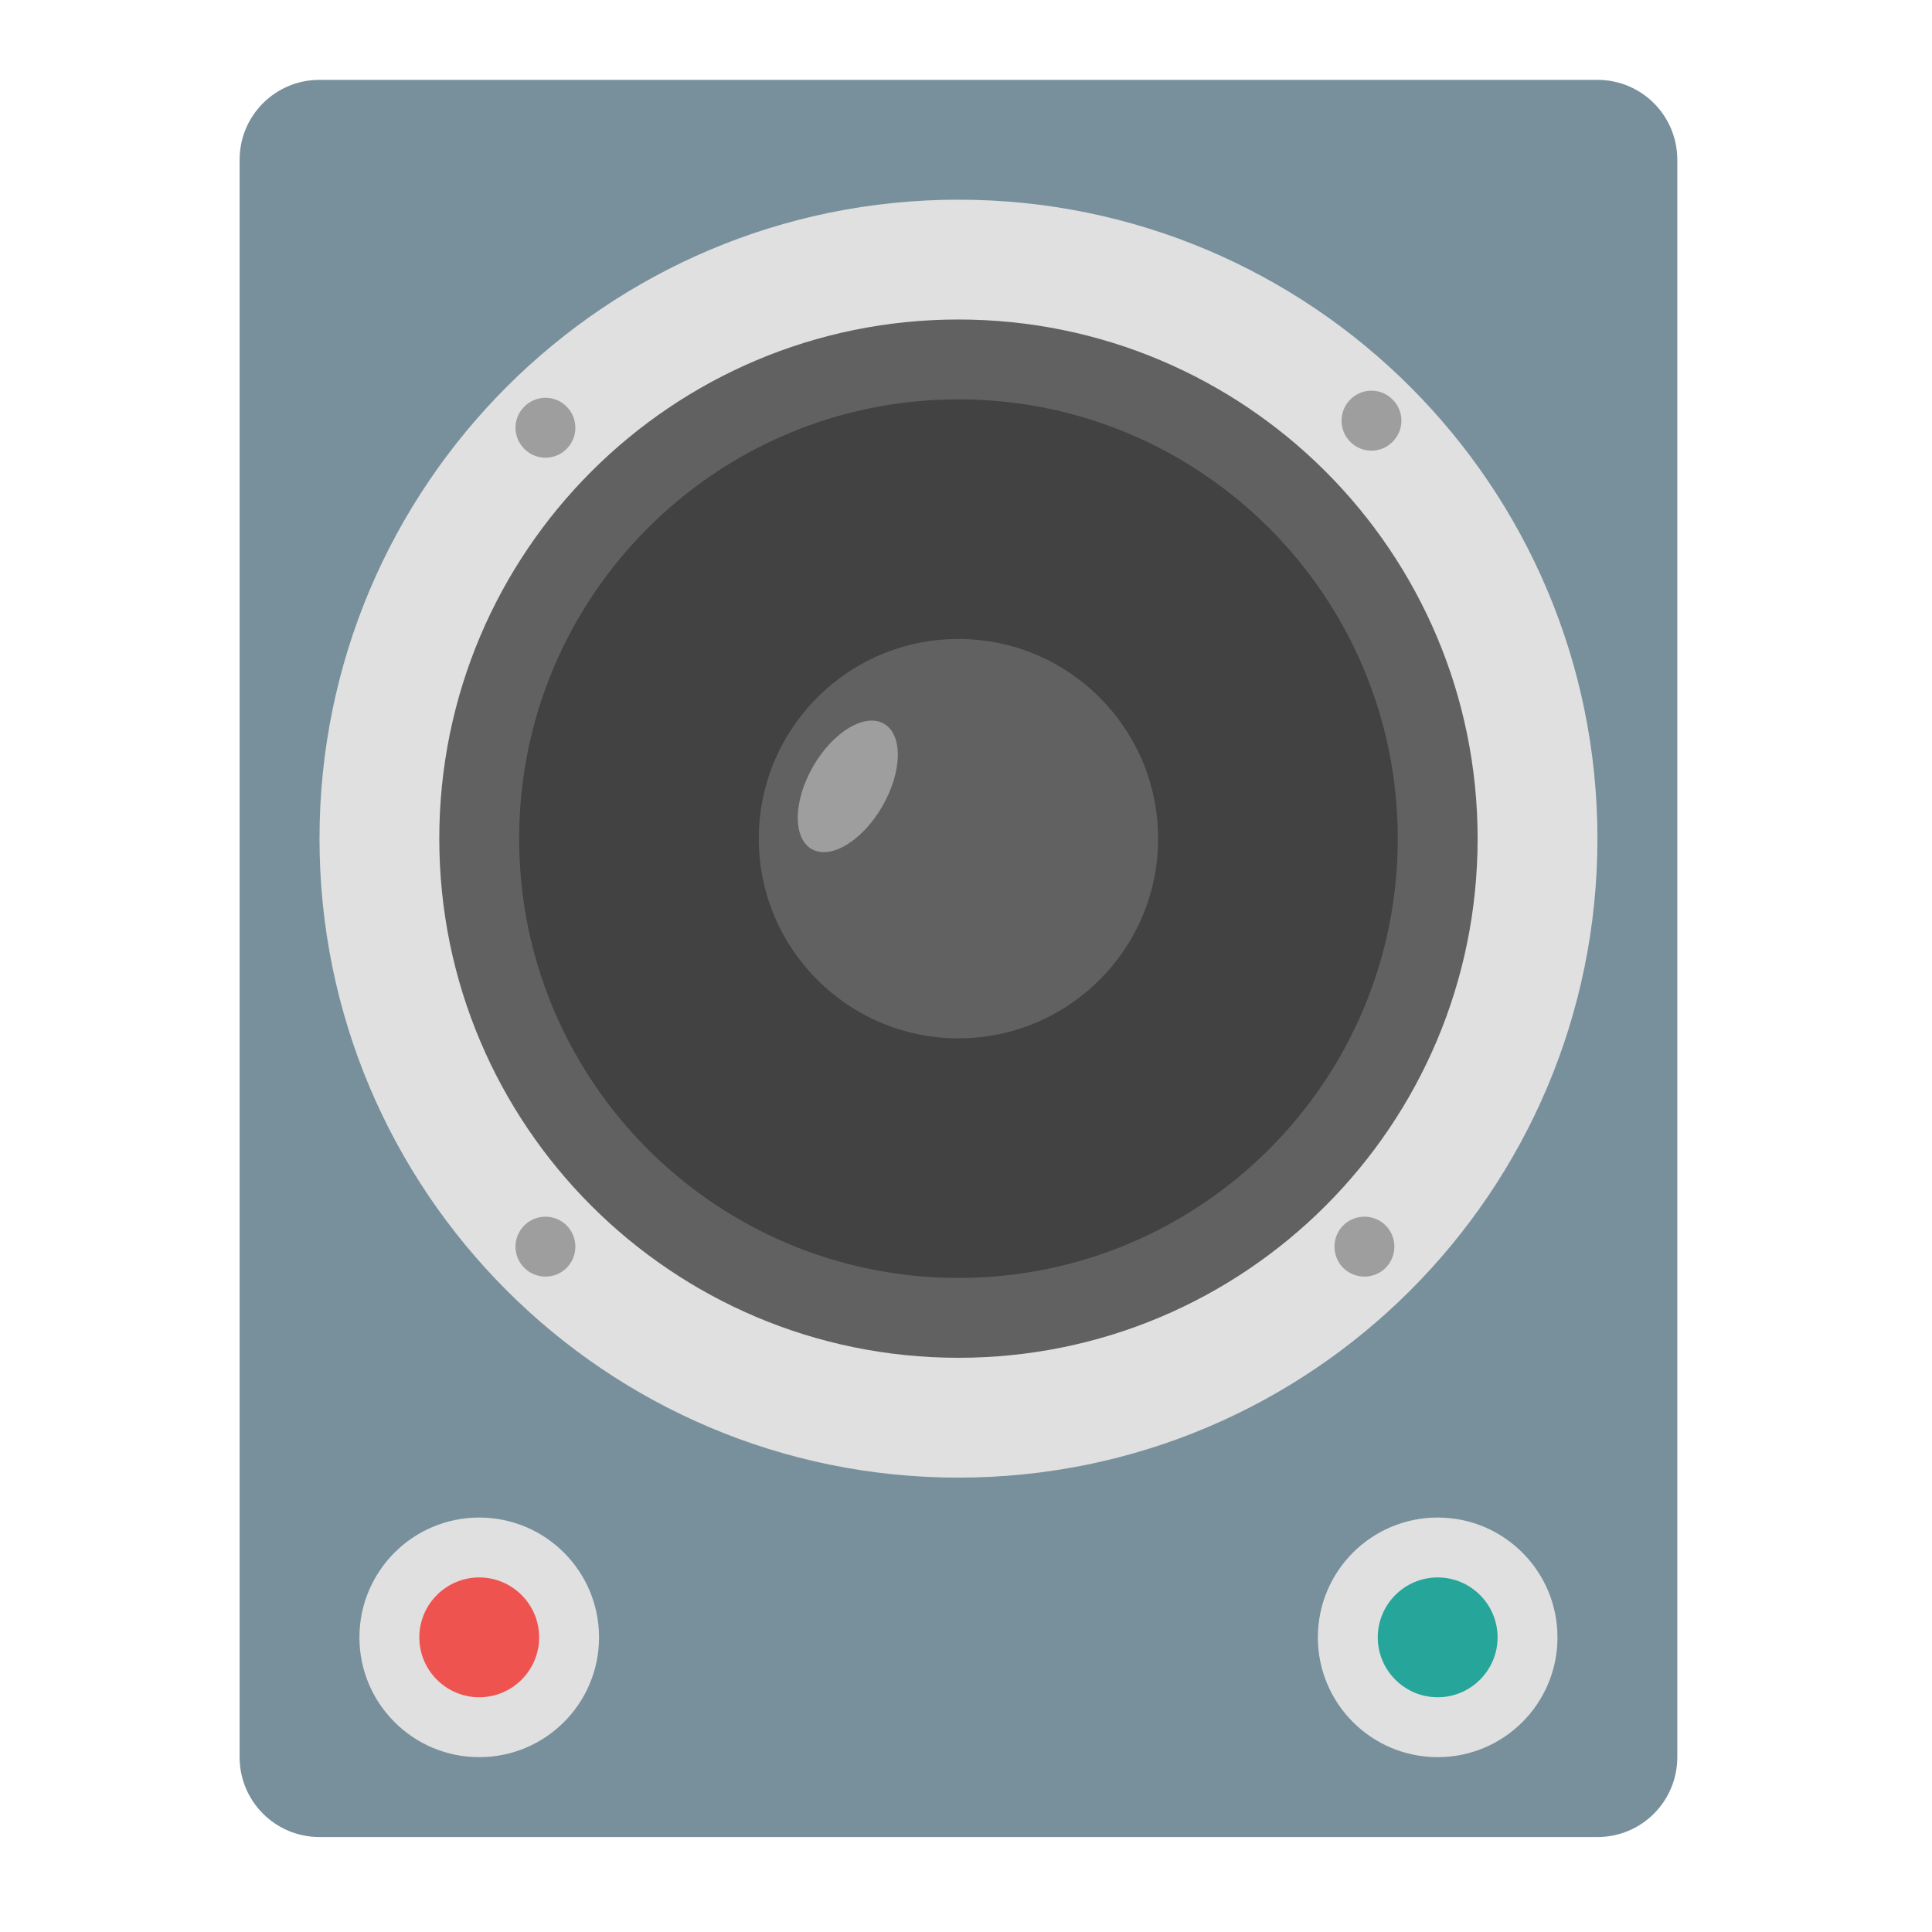
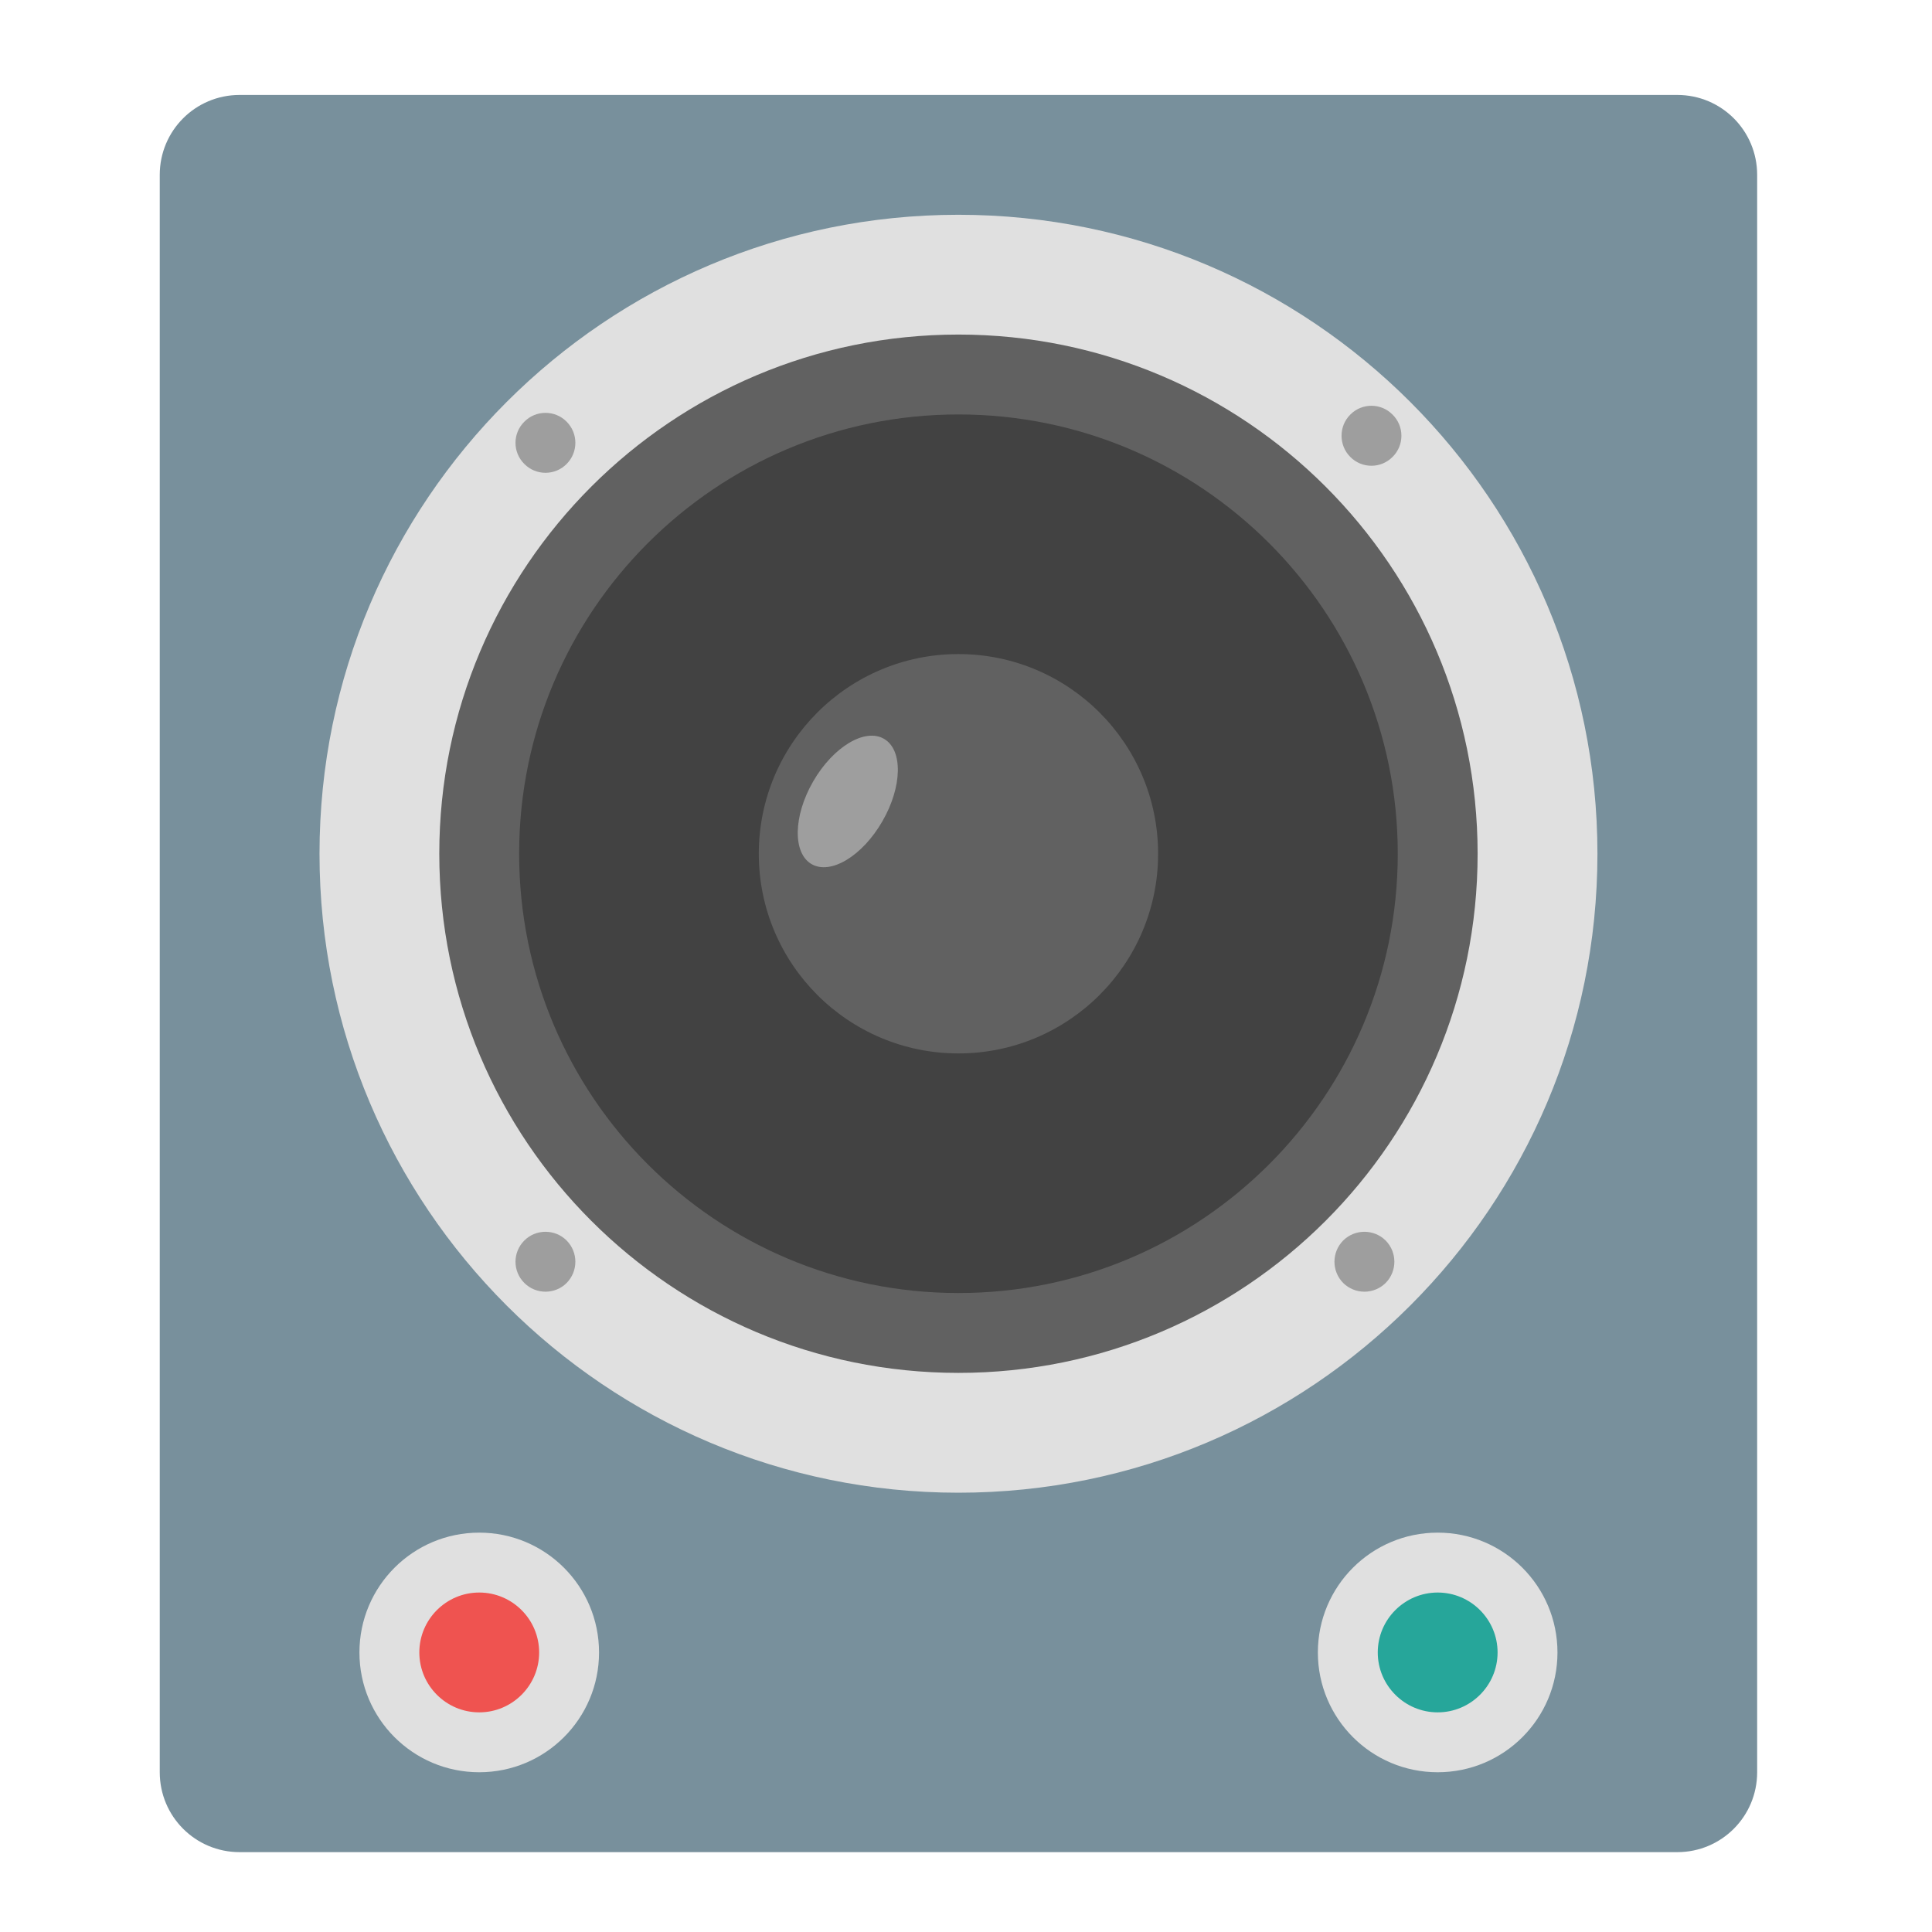
<svg xmlns="http://www.w3.org/2000/svg" width="48px" height="48px" viewBox="0 0 48 48" version="1.1">
  <g id="surface1">
-     <path style=" stroke:none;fill-rule:nonzero;fill:rgb(47.059%,56.471%,61.176%);fill-opacity:1;" d="M 7.938 1.984 L 39.688 1.984 C 40.785 1.984 41.672 2.871 41.672 3.969 L 41.672 43.656 C 41.672 44.754 40.785 45.641 39.688 45.641 L 7.938 45.641 C 6.84 45.641 5.953 44.754 5.953 43.656 L 5.953 3.969 C 5.953 2.871 6.84 1.984 7.938 1.984 Z M 7.938 1.984 " />
-     <path style=" stroke:none;fill-rule:nonzero;fill:rgb(87.843%,87.843%,87.843%);fill-opacity:1;" d="M 23.812 4.961 C 32.578 4.961 39.688 12.07 39.688 20.836 C 39.688 29.602 32.578 36.711 23.812 36.711 C 15.047 36.711 7.938 29.602 7.938 20.836 C 7.938 12.07 15.047 4.961 23.812 4.961 Z M 23.812 4.961 " />
-     <path style=" stroke:none;fill-rule:nonzero;fill:rgb(38.039%,38.039%,38.039%);fill-opacity:1;" d="M 23.812 7.938 C 30.938 7.938 36.711 13.711 36.711 20.836 C 36.711 27.961 30.938 33.734 23.812 33.734 C 16.688 33.734 10.914 27.961 10.914 20.836 C 10.914 13.711 16.688 7.938 23.812 7.938 Z M 23.812 7.938 " />
-     <path style=" stroke:none;fill-rule:nonzero;fill:rgb(25.882%,25.882%,25.882%);fill-opacity:1;" d="M 23.812 9.922 C 29.84 9.922 34.727 14.809 34.727 20.836 C 34.727 26.863 29.84 31.75 23.812 31.75 C 17.785 31.75 12.898 26.863 12.898 20.836 C 12.898 14.809 17.785 9.922 23.812 9.922 Z M 23.812 9.922 " />
-     <path style=" stroke:none;fill-rule:nonzero;fill:rgb(38.039%,38.039%,38.039%);fill-opacity:1;" d="M 23.812 15.875 C 26.551 15.875 28.773 18.098 28.773 20.836 C 28.773 23.574 26.551 25.797 23.812 25.797 C 21.074 25.797 18.852 23.574 18.852 20.836 C 18.852 18.098 21.074 15.875 23.812 15.875 Z M 23.812 15.875 " />
-     <path style=" stroke:none;fill-rule:nonzero;fill:rgb(61.961%,61.961%,61.961%);fill-opacity:1;" d="M 34.598 9.926 C 34.891 10.215 34.891 10.688 34.598 10.977 C 34.309 11.27 33.836 11.27 33.547 10.977 C 33.258 10.688 33.258 10.215 33.547 9.926 C 33.836 9.633 34.309 9.633 34.598 9.926 Z M 34.598 9.926 " />
-     <path style=" stroke:none;fill-rule:nonzero;fill:rgb(61.961%,61.961%,61.961%);fill-opacity:1;" d="M 34.426 30.445 C 34.715 30.738 34.715 31.207 34.426 31.5 C 34.133 31.789 33.664 31.789 33.371 31.5 C 33.082 31.207 33.082 30.738 33.371 30.445 C 33.664 30.156 34.133 30.156 34.426 30.445 Z M 34.426 30.445 " />
-     <path style=" stroke:none;fill-rule:nonzero;fill:rgb(61.961%,61.961%,61.961%);fill-opacity:1;" d="M 14.078 10.102 C 14.367 10.391 14.367 10.863 14.078 11.152 C 13.789 11.445 13.316 11.445 13.027 11.152 C 12.734 10.863 12.734 10.391 13.027 10.102 C 13.316 9.809 13.789 9.809 14.078 10.102 Z M 14.078 10.102 " />
-     <path style=" stroke:none;fill-rule:nonzero;fill:rgb(61.961%,61.961%,61.961%);fill-opacity:1;" d="M 14.078 30.445 C 14.367 30.738 14.367 31.207 14.078 31.5 C 13.789 31.789 13.316 31.789 13.027 31.5 C 12.734 31.207 12.734 30.738 13.027 30.445 C 13.316 30.156 13.789 30.156 14.078 30.445 Z M 14.078 30.445 " />
-     <path style=" stroke:none;fill-rule:nonzero;fill:rgb(87.843%,87.843%,87.843%);fill-opacity:1;" d="M 11.906 37.703 C 13.551 37.703 14.883 39.035 14.883 40.68 C 14.883 42.324 13.551 43.656 11.906 43.656 C 10.262 43.656 8.93 42.324 8.93 40.68 C 8.93 39.035 10.262 37.703 11.906 37.703 Z M 11.906 37.703 " />
-     <path style=" stroke:none;fill-rule:nonzero;fill:rgb(87.843%,87.843%,87.843%);fill-opacity:1;" d="M 35.719 37.703 C 37.363 37.703 38.695 39.035 38.695 40.68 C 38.695 42.324 37.363 43.656 35.719 43.656 C 34.074 43.656 32.742 42.324 32.742 40.68 C 32.742 39.035 34.074 37.703 35.719 37.703 Z M 35.719 37.703 " />
-     <path style=" stroke:none;fill-rule:nonzero;fill:rgb(93.725%,32.549%,31.373%);fill-opacity:1;" d="M 11.906 39.191 C 12.727 39.191 13.395 39.859 13.395 40.68 C 13.395 41.5 12.727 42.168 11.906 42.168 C 11.086 42.168 10.418 41.5 10.418 40.68 C 10.418 39.859 11.086 39.191 11.906 39.191 Z M 11.906 39.191 " />
-     <path style=" stroke:none;fill-rule:nonzero;fill:rgb(14.902%,65.098%,60.392%);fill-opacity:1;" d="M 35.719 39.191 C 36.539 39.191 37.207 39.859 37.207 40.68 C 37.207 41.5 36.539 42.168 35.719 42.168 C 34.898 42.168 34.23 41.5 34.23 40.68 C 34.23 39.859 34.898 39.191 35.719 39.191 Z M 35.719 39.191 " />
-     <path style=" stroke:none;fill-rule:nonzero;fill:rgb(61.961%,61.961%,61.961%);fill-opacity:1;" d="M 21.961 17.98 C 22.438 18.254 22.418 19.172 21.922 20.031 C 21.426 20.891 20.641 21.367 20.164 21.094 C 19.691 20.82 19.707 19.898 20.203 19.039 C 20.699 18.18 21.488 17.707 21.961 17.98 Z M 21.961 17.98 " />
+     <path style=" stroke:none;fill-rule:nonzero;fill:rgb(47.059%,56.471%,61.176%);fill-opacity:1;" d="M 5.953 2.359 L 41.672 2.359 C 42.77 2.359 43.656 3.246 43.656 4.344 L 43.656 44.031 C 43.656 45.129 42.77 46.016 41.672 46.016 L 5.953 46.016 C 4.855 46.016 3.969 45.129 3.969 44.031 L 3.969 4.344 C 3.969 3.246 4.855 2.359 5.953 2.359 Z M 5.953 2.359 " />
+     <path style=" stroke:none;fill-rule:nonzero;fill:rgb(87.843%,87.843%,87.843%);fill-opacity:1;" d="M 23.812 5.336 C 32.578 5.336 39.688 12.445 39.688 21.211 C 39.688 29.977 32.578 37.086 23.812 37.086 C 15.047 37.086 7.938 29.977 7.938 21.211 C 7.938 12.445 15.047 5.336 23.812 5.336 Z M 23.812 5.336 " />
+     <path style=" stroke:none;fill-rule:nonzero;fill:rgb(38.039%,38.039%,38.039%);fill-opacity:1;" d="M 23.812 8.312 C 30.938 8.312 36.711 14.086 36.711 21.211 C 36.711 28.336 30.938 34.109 23.812 34.109 C 16.688 34.109 10.914 28.336 10.914 21.211 C 10.914 14.086 16.688 8.312 23.812 8.312 Z M 23.812 8.312 " />
+     <path style=" stroke:none;fill-rule:nonzero;fill:rgb(25.882%,25.882%,25.882%);fill-opacity:1;" d="M 23.812 10.297 C 29.84 10.297 34.727 15.184 34.727 21.211 C 34.727 27.238 29.84 32.125 23.812 32.125 C 17.785 32.125 12.898 27.238 12.898 21.211 C 12.898 15.184 17.785 10.297 23.812 10.297 Z M 23.812 10.297 " />
+     <path style=" stroke:none;fill-rule:nonzero;fill:rgb(38.039%,38.039%,38.039%);fill-opacity:1;" d="M 23.812 16.25 C 26.551 16.25 28.773 18.473 28.773 21.211 C 28.773 23.949 26.551 26.172 23.812 26.172 C 21.074 26.172 18.852 23.949 18.852 21.211 C 18.852 18.473 21.074 16.25 23.812 16.25 Z M 23.812 16.25 " />
+     <path style=" stroke:none;fill-rule:nonzero;fill:rgb(61.961%,61.961%,61.961%);fill-opacity:1;" d="M 34.598 10.301 C 34.891 10.59 34.891 11.062 34.598 11.352 C 34.309 11.645 33.836 11.645 33.547 11.352 C 33.258 11.062 33.258 10.59 33.547 10.301 C 33.836 10.008 34.309 10.008 34.598 10.301 Z M 34.598 10.301 " />
+     <path style=" stroke:none;fill-rule:nonzero;fill:rgb(61.961%,61.961%,61.961%);fill-opacity:1;" d="M 34.426 30.82 C 34.715 31.113 34.715 31.582 34.426 31.875 C 34.133 32.164 33.664 32.164 33.371 31.875 C 33.082 31.582 33.082 31.113 33.371 30.82 C 33.664 30.531 34.133 30.531 34.426 30.82 Z M 34.426 30.82 " />
+     <path style=" stroke:none;fill-rule:nonzero;fill:rgb(61.961%,61.961%,61.961%);fill-opacity:1;" d="M 14.078 10.477 C 14.367 10.766 14.367 11.238 14.078 11.527 C 13.789 11.82 13.316 11.82 13.027 11.527 C 12.734 11.238 12.734 10.766 13.027 10.477 C 13.316 10.184 13.789 10.184 14.078 10.477 Z M 14.078 10.477 " />
+     <path style=" stroke:none;fill-rule:nonzero;fill:rgb(61.961%,61.961%,61.961%);fill-opacity:1;" d="M 14.078 30.82 C 14.367 31.113 14.367 31.582 14.078 31.875 C 13.789 32.164 13.316 32.164 13.027 31.875 C 12.734 31.582 12.734 31.113 13.027 30.82 C 13.316 30.531 13.789 30.531 14.078 30.82 Z M 14.078 30.82 " />
+     <path style=" stroke:none;fill-rule:nonzero;fill:rgb(87.843%,87.843%,87.843%);fill-opacity:1;" d="M 11.906 38.078 C 13.551 38.078 14.883 39.41 14.883 41.055 C 14.883 42.699 13.551 44.031 11.906 44.031 C 10.262 44.031 8.93 42.699 8.93 41.055 C 8.93 39.41 10.262 38.078 11.906 38.078 Z M 11.906 38.078 " />
+     <path style=" stroke:none;fill-rule:nonzero;fill:rgb(87.843%,87.843%,87.843%);fill-opacity:1;" d="M 35.719 38.078 C 37.363 38.078 38.695 39.41 38.695 41.055 C 38.695 42.699 37.363 44.031 35.719 44.031 C 34.074 44.031 32.742 42.699 32.742 41.055 C 32.742 39.41 34.074 38.078 35.719 38.078 Z M 35.719 38.078 " />
+     <path style=" stroke:none;fill-rule:nonzero;fill:rgb(93.725%,32.549%,31.373%);fill-opacity:1;" d="M 11.906 39.566 C 12.727 39.566 13.395 40.234 13.395 41.055 C 13.395 41.875 12.727 42.543 11.906 42.543 C 11.086 42.543 10.418 41.875 10.418 41.055 C 10.418 40.234 11.086 39.566 11.906 39.566 Z M 11.906 39.566 " />
+     <path style=" stroke:none;fill-rule:nonzero;fill:rgb(14.902%,65.098%,60.392%);fill-opacity:1;" d="M 35.719 39.566 C 36.539 39.566 37.207 40.234 37.207 41.055 C 37.207 41.875 36.539 42.543 35.719 42.543 C 34.898 42.543 34.23 41.875 34.23 41.055 C 34.23 40.234 34.898 39.566 35.719 39.566 Z M 35.719 39.566 " />
+     <path style=" stroke:none;fill-rule:nonzero;fill:rgb(61.961%,61.961%,61.961%);fill-opacity:1;" d="M 21.961 18.355 C 22.438 18.629 22.418 19.547 21.922 20.406 C 21.426 21.266 20.641 21.742 20.164 21.469 C 19.691 21.195 19.707 20.273 20.203 19.414 C 20.699 18.555 21.488 18.082 21.961 18.355 Z M 21.961 18.355 " />
  </g>
</svg>
